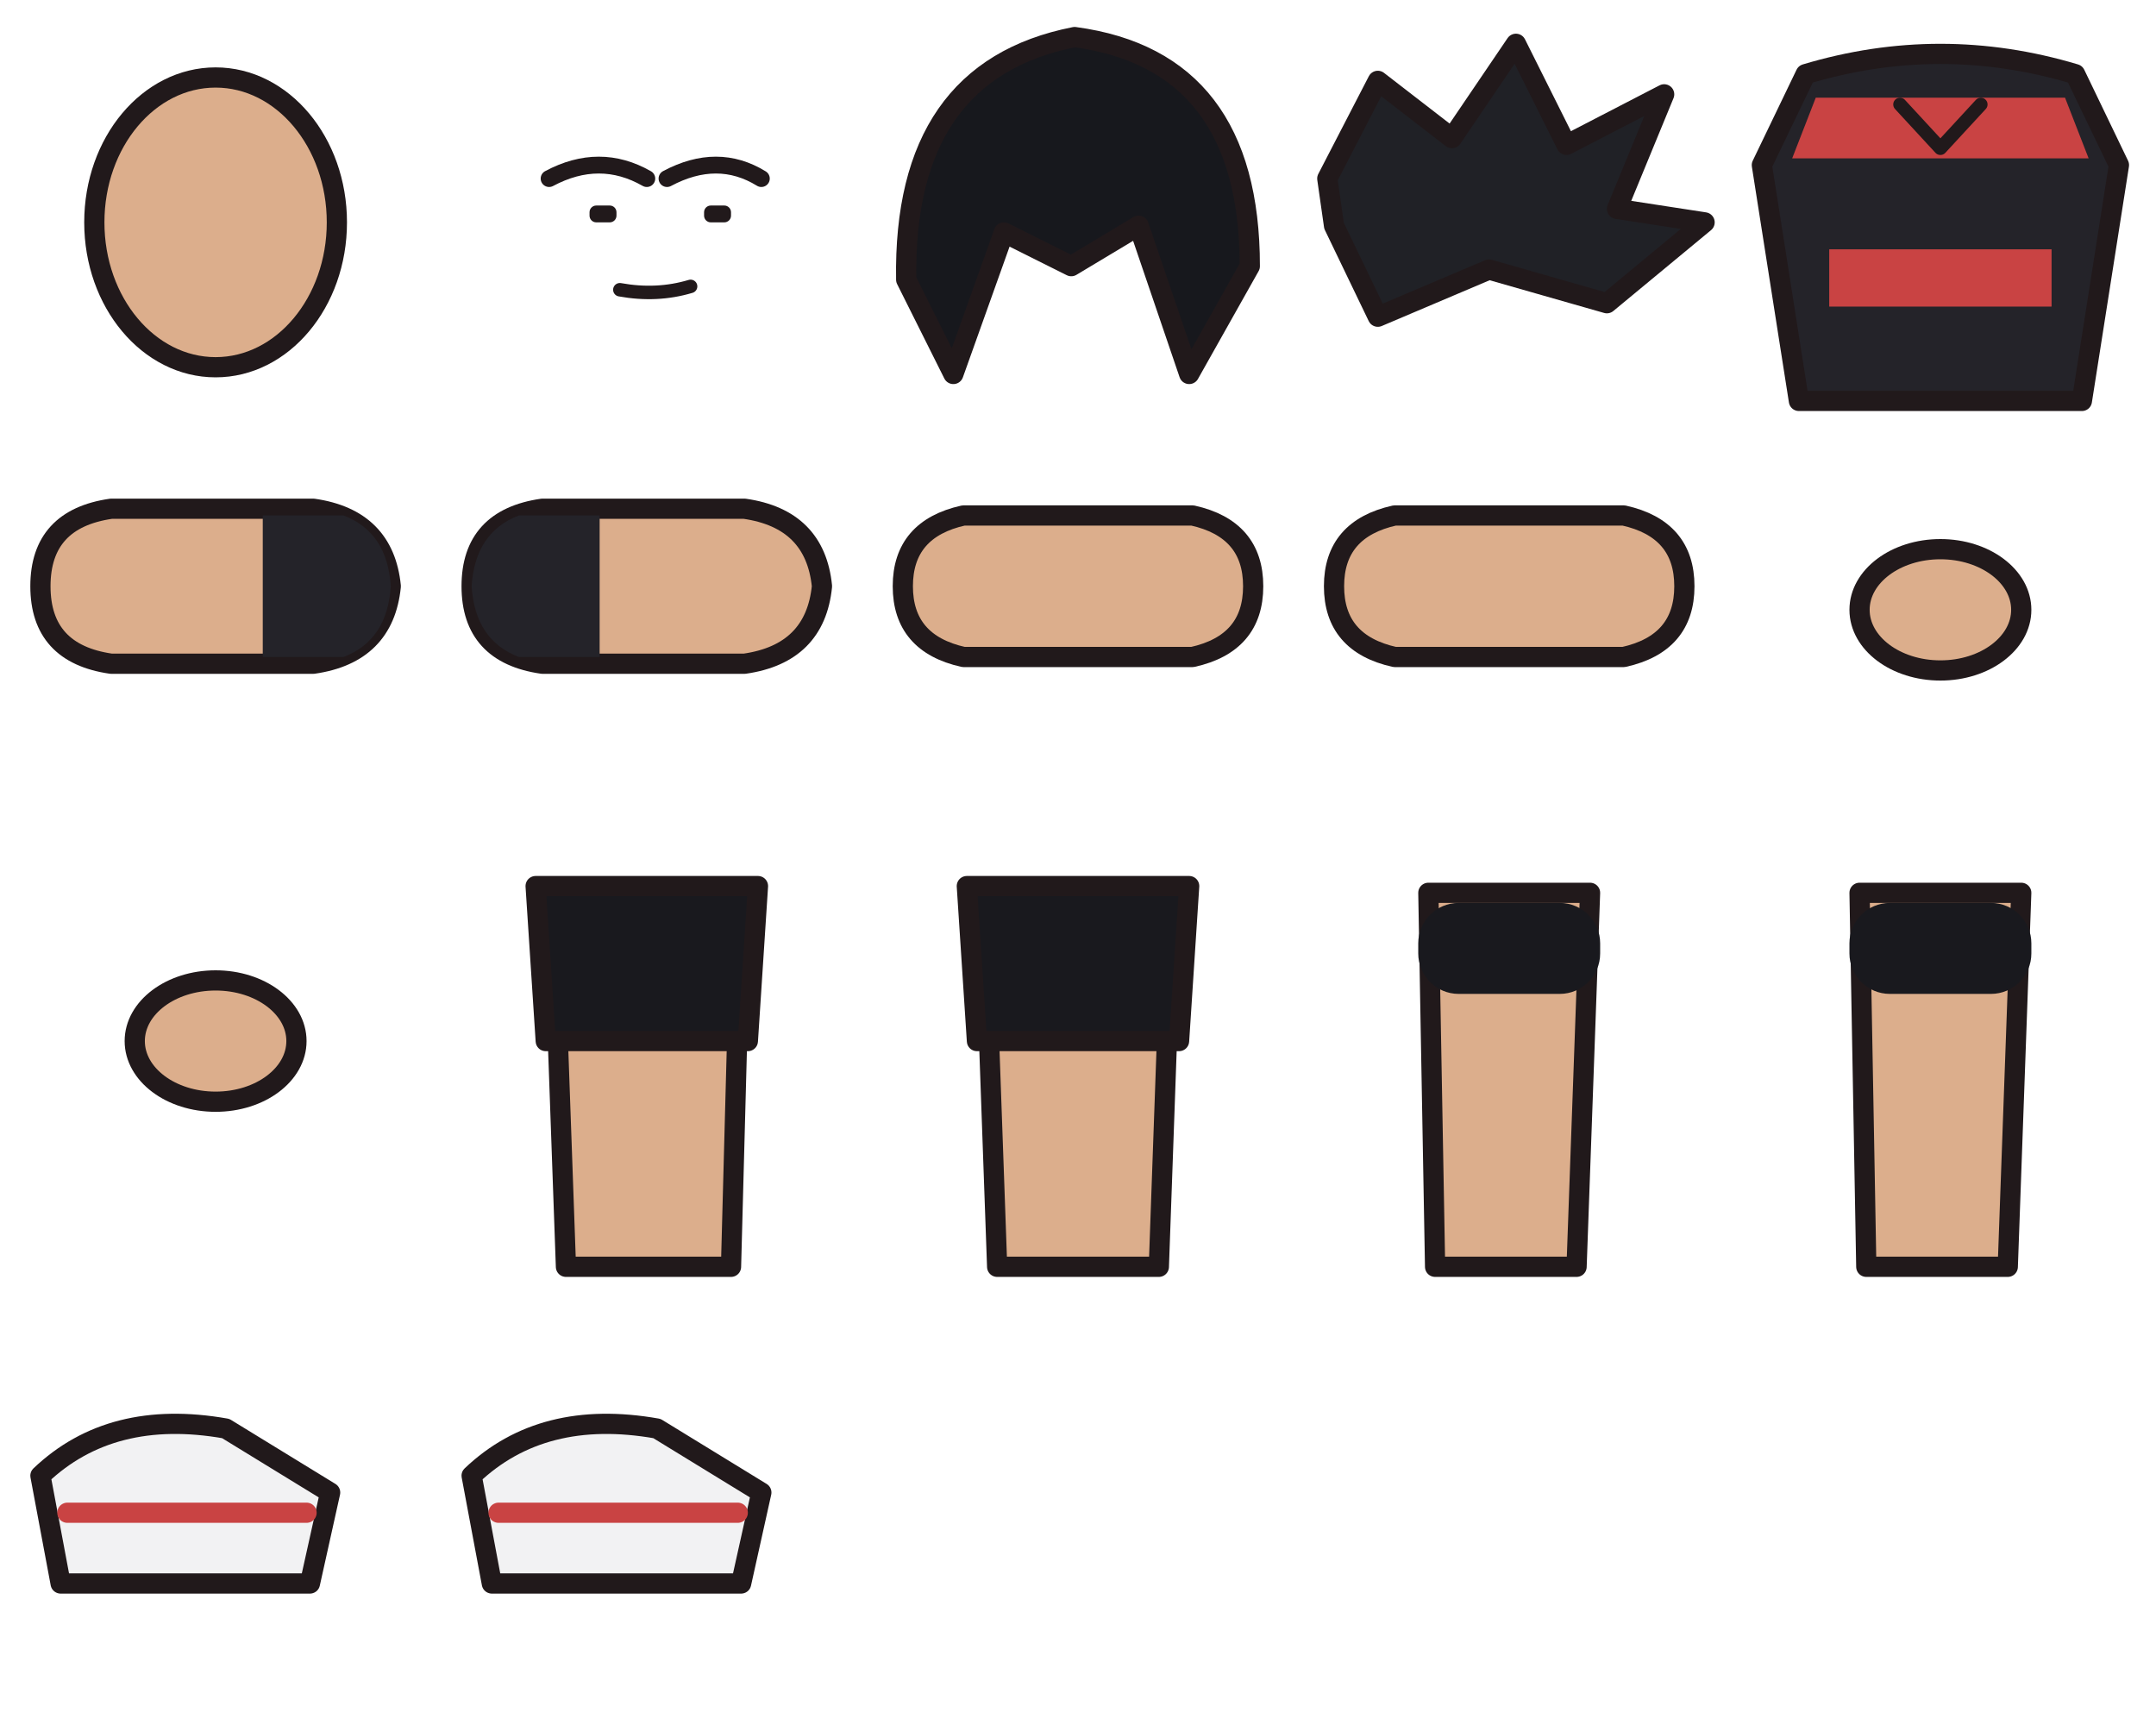
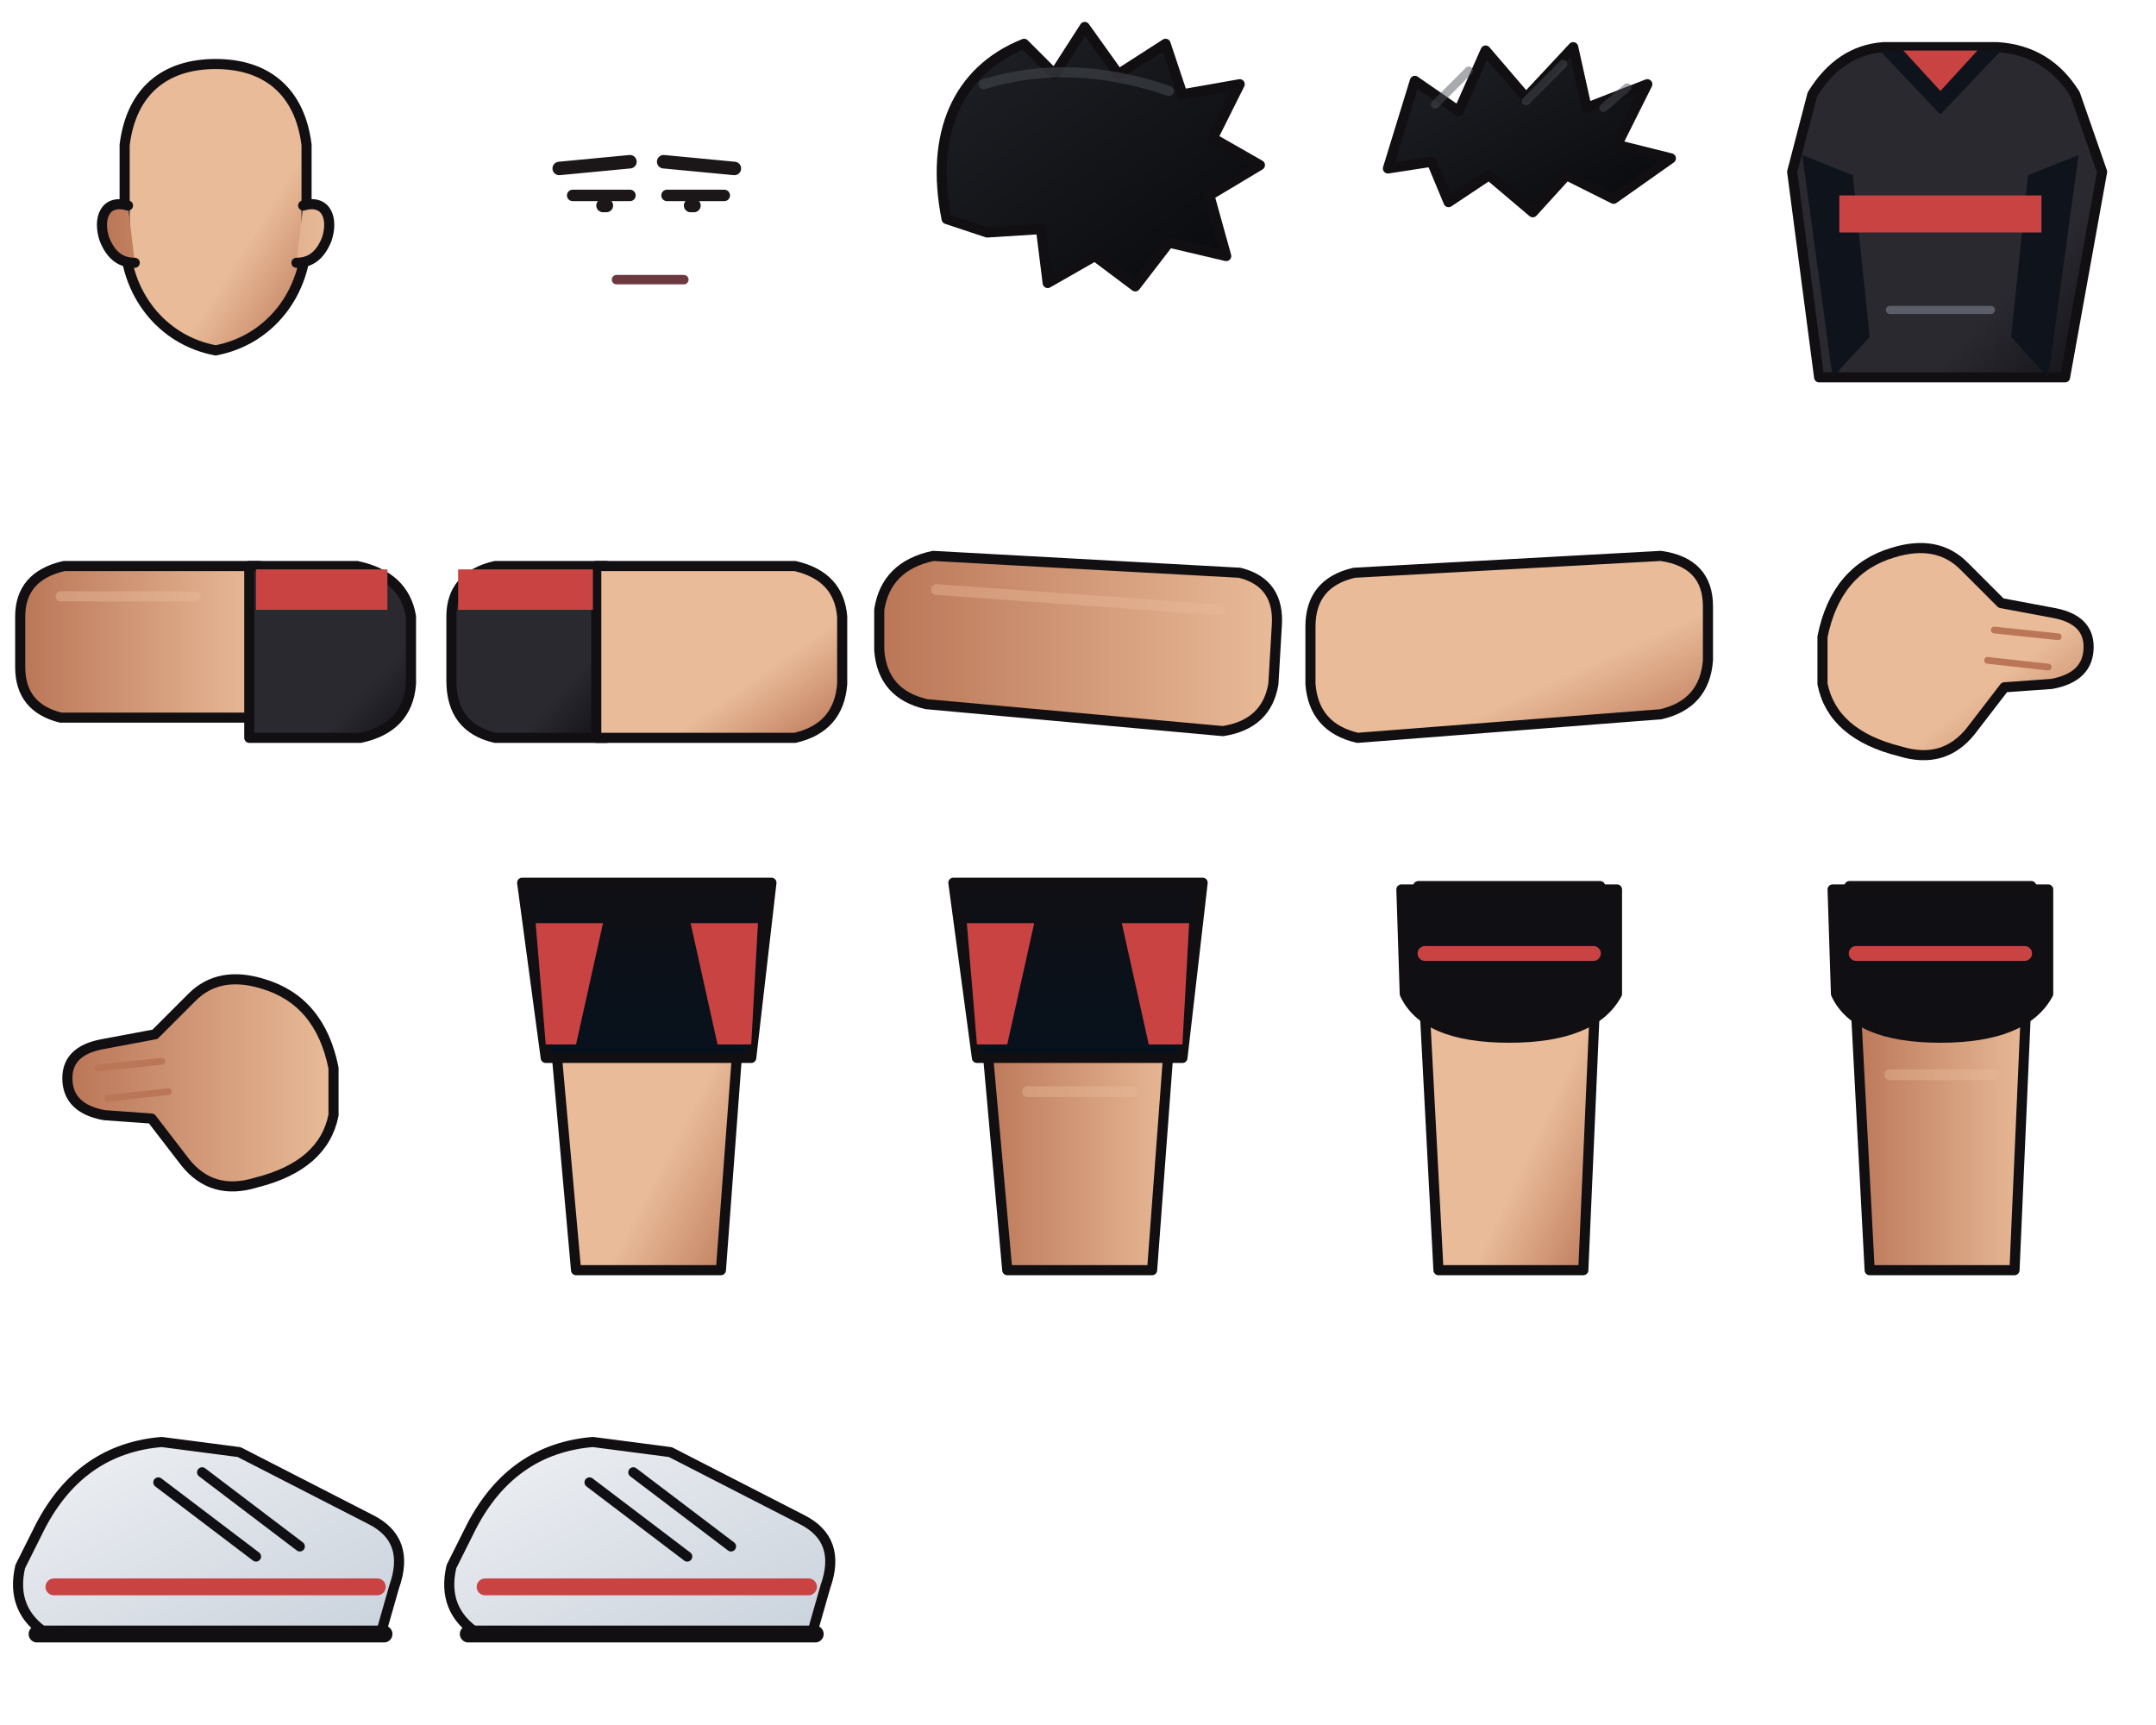
<svg xmlns="http://www.w3.org/2000/svg" width="640" height="512" viewBox="0 0 640 512">
-   <g stroke="#21191b" stroke-width="6" stroke-linejoin="round" stroke-linecap="round">
-     <ellipse cx="64" cy="66" rx="36" ry="43" fill="#dcae8c" />
-     <g transform="translate(128)">
-       <path d="M35 53q15-8 29 0M70 53q15-8 28 0" fill="none" stroke-width="5" />
-       <rect x="47" y="61" width="8" height="5" rx="2" fill="#21191b" stroke="none" />
-       <rect x="81" y="61" width="8" height="5" rx="2" fill="#21191b" stroke="none" />
-       <path d="M56 86q11 2 21-1" fill="none" stroke-width="4" />
+   <defs>
+     <linearGradient id="skin" x1="0" y1="0" x2="1" y2="1">
+       <stop offset="0" stop-color="#e9bb98" />
+       <stop offset=".65" stop-color="#e9bb98" />
+       <stop offset="1" stop-color="#ba7657" />
+     </linearGradient>
+     <linearGradient id="skinShade" x1="0" y1="0" x2="1" y2="0">
+       <stop offset="0" stop-color="#ba7657" />
+       <stop offset="1" stop-color="#e9bb98" />
+     </linearGradient>
+     <linearGradient id="hair" x1="0" y1="0" x2=".9" y2="1">
+       <stop offset="0" stop-color="#202126" />
+       <stop offset="1" stop-color="#080a0d" />
+     </linearGradient>
+     <linearGradient id="jersey" x1="0" y1="0" x2="1" y2="1">
+       <stop offset="0" stop-color="#2a2930" />
+       <stop offset=".72" stop-color="#2a2930" />
+       <stop offset="1" stop-color="#121116" />
+     </linearGradient>
+     <linearGradient id="shorts" x1="0" y1="0" x2="0" y2="1">
+       <stop offset="0" stop-color="#101014" />
+       <stop offset="1" stop-color="#07111d" />
+     </linearGradient>
+     <linearGradient id="shoe" x1="0" y1="0" x2="1" y2="1">
+       <stop offset="0" stop-color="#f0f1f4" />
+       <stop offset="1" stop-color="#c9d2dc" />
+     </linearGradient>
+   </defs>
+   <g stroke="#120f12" stroke-width="3" stroke-linejoin="round" stroke-linecap="round">
+     <g>
+       <path d="M37 43C39 27 49 19 64 19s25 8 27 24v27c0 17-11 31-27 34-16-3-27-17-27-34Z" fill="url(#skin)" />
+       <path d="M38 61c-7-2-9 4-7 10 2 5 5 7 9 7M90 61c7-2 9 4 7 10-2 5-5 7-9 7" fill="url(#skinShade)" />
    </g>
-     <path d="M269 83q-1-62 50-72 52 7 52 68l-18 32-15-44-20 12-20-10-15 42z" fill="#17181d" />
-     <path d="M394 53l15-29 22 17 19-28 15 30 29-15-14 34 26 4-29 24-35-10-33 14-13-27z" fill="#202126" />
-     <path d="M536 22Q576 10 616 22L629 49 618 119H534L523 49Z" fill="#242329" />
-     <path d="M539 29H613L620 47H532Z" fill="#c94343" stroke="none" />
-     <path d="M564 31L576 44 588 31" fill="none" stroke="#21191b" stroke-width="4" />
-     <path d="M543 74H609V91H543Z" fill="#c94343" stroke="none" />
-     <path d="M12 174Q12 154 33 151H93Q114 154 116 174Q114 194 93 197H33Q12 194 12 174Z" fill="#dcae8c" />
-     <path d="M78 153H102Q115 158 116 174Q115 190 102 195H78Z" fill="#242329" stroke="none" />
-     <path d="M140 174Q140 154 161 151H221Q242 154 244 174Q242 194 221 197H161Q140 194 140 174Z" fill="#dcae8c" />
-     <path d="M140 174Q141 158 154 153H178V195H154Q141 190 140 174Z" fill="#242329" stroke="none" />
-     <path d="M268 174Q268 157 286 153H354Q372 157 372 174Q372 191 354 195H286Q268 191 268 174Z" fill="#dcae8c" />
-     <path d="M396 174Q396 157 414 153H482Q500 157 500 174Q500 191 482 195H414Q396 191 396 174Z" fill="#dcae8c" />
-     <ellipse cx="576" cy="181" rx="24" ry="18" fill="#dcae8c" />
-     <ellipse cx="64" cy="309" rx="24" ry="18" fill="#dcae8c" />
-     <path d="M164 264H220L217 376H168Z" fill="#dcae8c" />
-     <path d="M159 263H225L222 309H162Z" fill="#19191e" />
-     <path d="M292 264H348L344 376H296Z" fill="#dcae8c" />
-     <path d="M287 263H353L350 309H290Z" fill="#19191e" />
-     <path d="M424 265H472L468 376H426Z" fill="#dcae8c" />
-     <rect x="421" y="268" width="54" height="27" rx="12" fill="#19191e" stroke="none" />
-     <path d="M552 265H600L596 376H554Z" fill="#dcae8c" />
-     <rect x="549" y="268" width="54" height="27" rx="12" fill="#19191e" stroke="none" />
-     <path d="M12 438Q33 418 67 424L98 443 92 470H18Z" fill="#f2f2f3" />
-     <path d="M20 449H91" fill="none" stroke="#c94343" stroke-width="6" />
-     <path d="M140 438Q161 418 195 424L226 443 220 470H146Z" fill="#f2f2f3" />
-     <path d="M148 449H219" fill="none" stroke="#c94343" stroke-width="6" />
+     <g transform="translate(128 0)" fill="none">
+       <path d="M38 50 59 48M69 48l21 2" stroke="#1b1719" stroke-width="4" />
+       <path d="M42 58h17M70 58h17" stroke="#1b1719" stroke-width="3.4" />
+       <rect x="49" y="59" width="5" height="4" rx="2" fill="#1b1719" stroke="none" />
+       <rect x="75" y="59" width="5" height="4" rx="2" fill="#1b1719" stroke="none" />
+       <path d="M55 83h20" stroke="#6c3940" stroke-width="2.8" />
+     </g>
+     <g transform="translate(256 0)">
+       <path d="M25 65C20 40 28 21 48 13l9 9 9-14 10 14 14-9 5 15 17-3-8 16 14 8-15 9 5 18-17-4-10 13-12-9-14 8-2-16-16 1Z" fill="url(#hair)" />
+       <path d="M36 25q26-8 55 2" fill="none" stroke="#4a4d54" stroke-width="3" opacity=".5" />
+     </g>
+     <g transform="translate(384 0)">
+       <path d="M28 50 36 24l13 9 8-18 12 14 14-15 4 18 18-7-9 18 16 4-17 12-14-7-10 11-13-11-12 8-5-12Z" fill="url(#hair)" />
+       <path d="M42 31l10-10M69 30l11-11M92 32l7-6" fill="none" stroke="#4a4d54" stroke-width="2.5" opacity=".48" />
+     </g>
+     <g transform="translate(512 0)">
+       <path d="M26 28Q34 15 47 14h34q15 1 23 14l8 23-11 61H28L20 51Z" fill="url(#jersey)" />
+       <path d="M46 15 64 34 82 15" fill="#0f131c" stroke="none" />
+       <path d="M53 15 64 27 75 15" fill="#c94343" stroke="none" />
+       <path d="M23 46 38 52l5 48-11 12M105 46 90 52l-5 48 11 12" fill="#0f131c" stroke="none" />
+       <path d="M34 58h60v11H34Z" fill="#c94343" stroke="none" />
+       <path d="M49 92h30" stroke="#5b5e69" stroke-width="2.4" />
+     </g>
+     <g transform="translate(0 128)">
+       <path d="M6 55q0-12 13-15h58v45H18Q6 82 6 70Z" fill="url(#skinShade)" />
+       <path d="M74 40h32q14 3 16 15v20q-1 13-15 16H74Z" fill="url(#jersey)" />
+       <path d="M76 41h39v12H76" fill="#c94343" stroke="none" />
+       <path d="M18 49h40" stroke="#e9bb98" stroke-width="3" opacity=".45" />
+     </g>
+     <g transform="translate(128 128)">
+       <path d="M6 55q0-12 13-15h33v51H19Q6 88 6 74Z" fill="url(#jersey)" />
+       <path d="M49 40h59q13 3 14 15v20q-1 13-14 16H49Z" fill="url(#skin)" />
+       <path d="M8 41h40v12H8" fill="#c94343" stroke="none" />
+       <path d="M69 49h39" stroke="#e9bb98" stroke-width="3" opacity=".45" />
+     </g>
+     <g transform="translate(256 128)">
+       <path d="M5 53q2-13 16-16l91 5q12 3 11 16l-1 17q-2 12-15 14l-88-8Q6 78 5 65Z" fill="url(#skinShade)" />
+       <path d="M22 47 106 53" stroke="#e9bb98" stroke-width="3.2" opacity=".42" />
+     </g>
+     <g transform="translate(384 128)">
+       <path d="M5 58q0-13 13-16l91-5q14 2 14 15v16q-1 13-14 16l-90 7Q6 88 5 75Z" fill="url(#skin)" />
+       <path d="m22 49 83-5" stroke="#e9bb98" stroke-width="3.2" opacity=".42" />
+     </g>
+     <g transform="translate(512 128)">
+       <path d="M29 61q4-20 21-25 13-4 21 4l11 11 16 3q10 2 10 10 0 9-11 11l-14 1-10 13q-8 10-21 6-20-5-23-20Z" fill="url(#skin)" />
+       <path d="M80 59l19 2M78 68l18 2" stroke="#ba7657" stroke-width="2" />
+     </g>
+     <g transform="translate(0 256)">
+       <path d="M99 61q-4-20-21-25-13-4-21 4L46 51l-16 3q-10 2-10 10 0 9 11 11l14 1 10 13q8 10 21 6 20-5 23-20Z" fill="url(#skinShade)" />
+       <path d="M48 59l-19 2M50 68l-18 2" stroke="#ba7657" stroke-width="2" />
+     </g>
+     <g transform="translate(128 256)">
+       <path d="M34 7h60l-3 47-5 67H43l-6-67Z" fill="url(#skin)" />
+       <path d="M27 6h74l-6 52H34Z" fill="url(#shorts)" />
+       <path d="M31 18h20L43 54H34ZM97 18H77l8 36h10Z" fill="#c94343" stroke="none" />
+       <path d="M49 68h31" stroke="#e9bb98" stroke-width="3.2" opacity=".4" />
+     </g>
+     <g transform="translate(256 256)">
+       <path d="M34 7h60l-3 47-5 67H43l-6-67Z" fill="url(#skinShade)" />
+       <path d="M27 6h74l-6 52H34Z" fill="url(#shorts)" />
+       <path d="M31 18h20L43 54H34ZM97 18H77l8 36h10Z" fill="#c94343" stroke="none" />
+       <path d="M49 68h31" stroke="#e9bb98" stroke-width="3.2" opacity=".4" />
+     </g>
+     <g transform="translate(384 256)">
+       <path d="M37 7h54l-5 114H43Z" fill="url(#skin)" />
+       <path d="M32 8h64v31q-7 13-32 13T33 39Z" fill="#101014" />
+       <path d="M39 27h50" stroke="#c94343" stroke-width="4.4" />
+       <path d="M49 63h31" stroke="#e9bb98" stroke-width="3.2" opacity=".4" />
+     </g>
+     <g transform="translate(512 256)">
+       <path d="M37 7h54l-5 114H43Z" fill="url(#skinShade)" />
+       <path d="M32 8h64v31q-7 13-32 13T33 39Z" fill="#101014" />
+       <path d="M39 27h50" stroke="#c94343" stroke-width="4.4" />
+       <path d="M49 63h31" stroke="#e9bb98" stroke-width="3.2" opacity=".4" />
+     </g>
+     <g transform="translate(0 384)">
+       <path d="M12 69q12-23 36-25l23 3 39 20q12 6 7 20l-4 14H14Q3 94 6 81Z" fill="url(#shoe)" />
+       <path d="M16 87h96" stroke="#c94343" stroke-width="5" />
+       <path d="m47 56 29 22M60 53 89 75" stroke="#101014" stroke-width="3" />
+       <path d="M11 101h103" stroke="#120f12" stroke-width="5" />
+     </g>
+     <g transform="translate(128 384)">
+       <path d="M12 69q12-23 36-25l23 3 39 20q12 6 7 20l-4 14H14Q3 94 6 81Z" fill="url(#shoe)" />
+       <path d="M16 87h96" stroke="#c94343" stroke-width="5" />
+       <path d="m47 56 29 22M60 53 89 75" stroke="#101014" stroke-width="3" />
+       <path d="M11 101h103" stroke="#120f12" stroke-width="5" />
+     </g>
  </g>
</svg>
